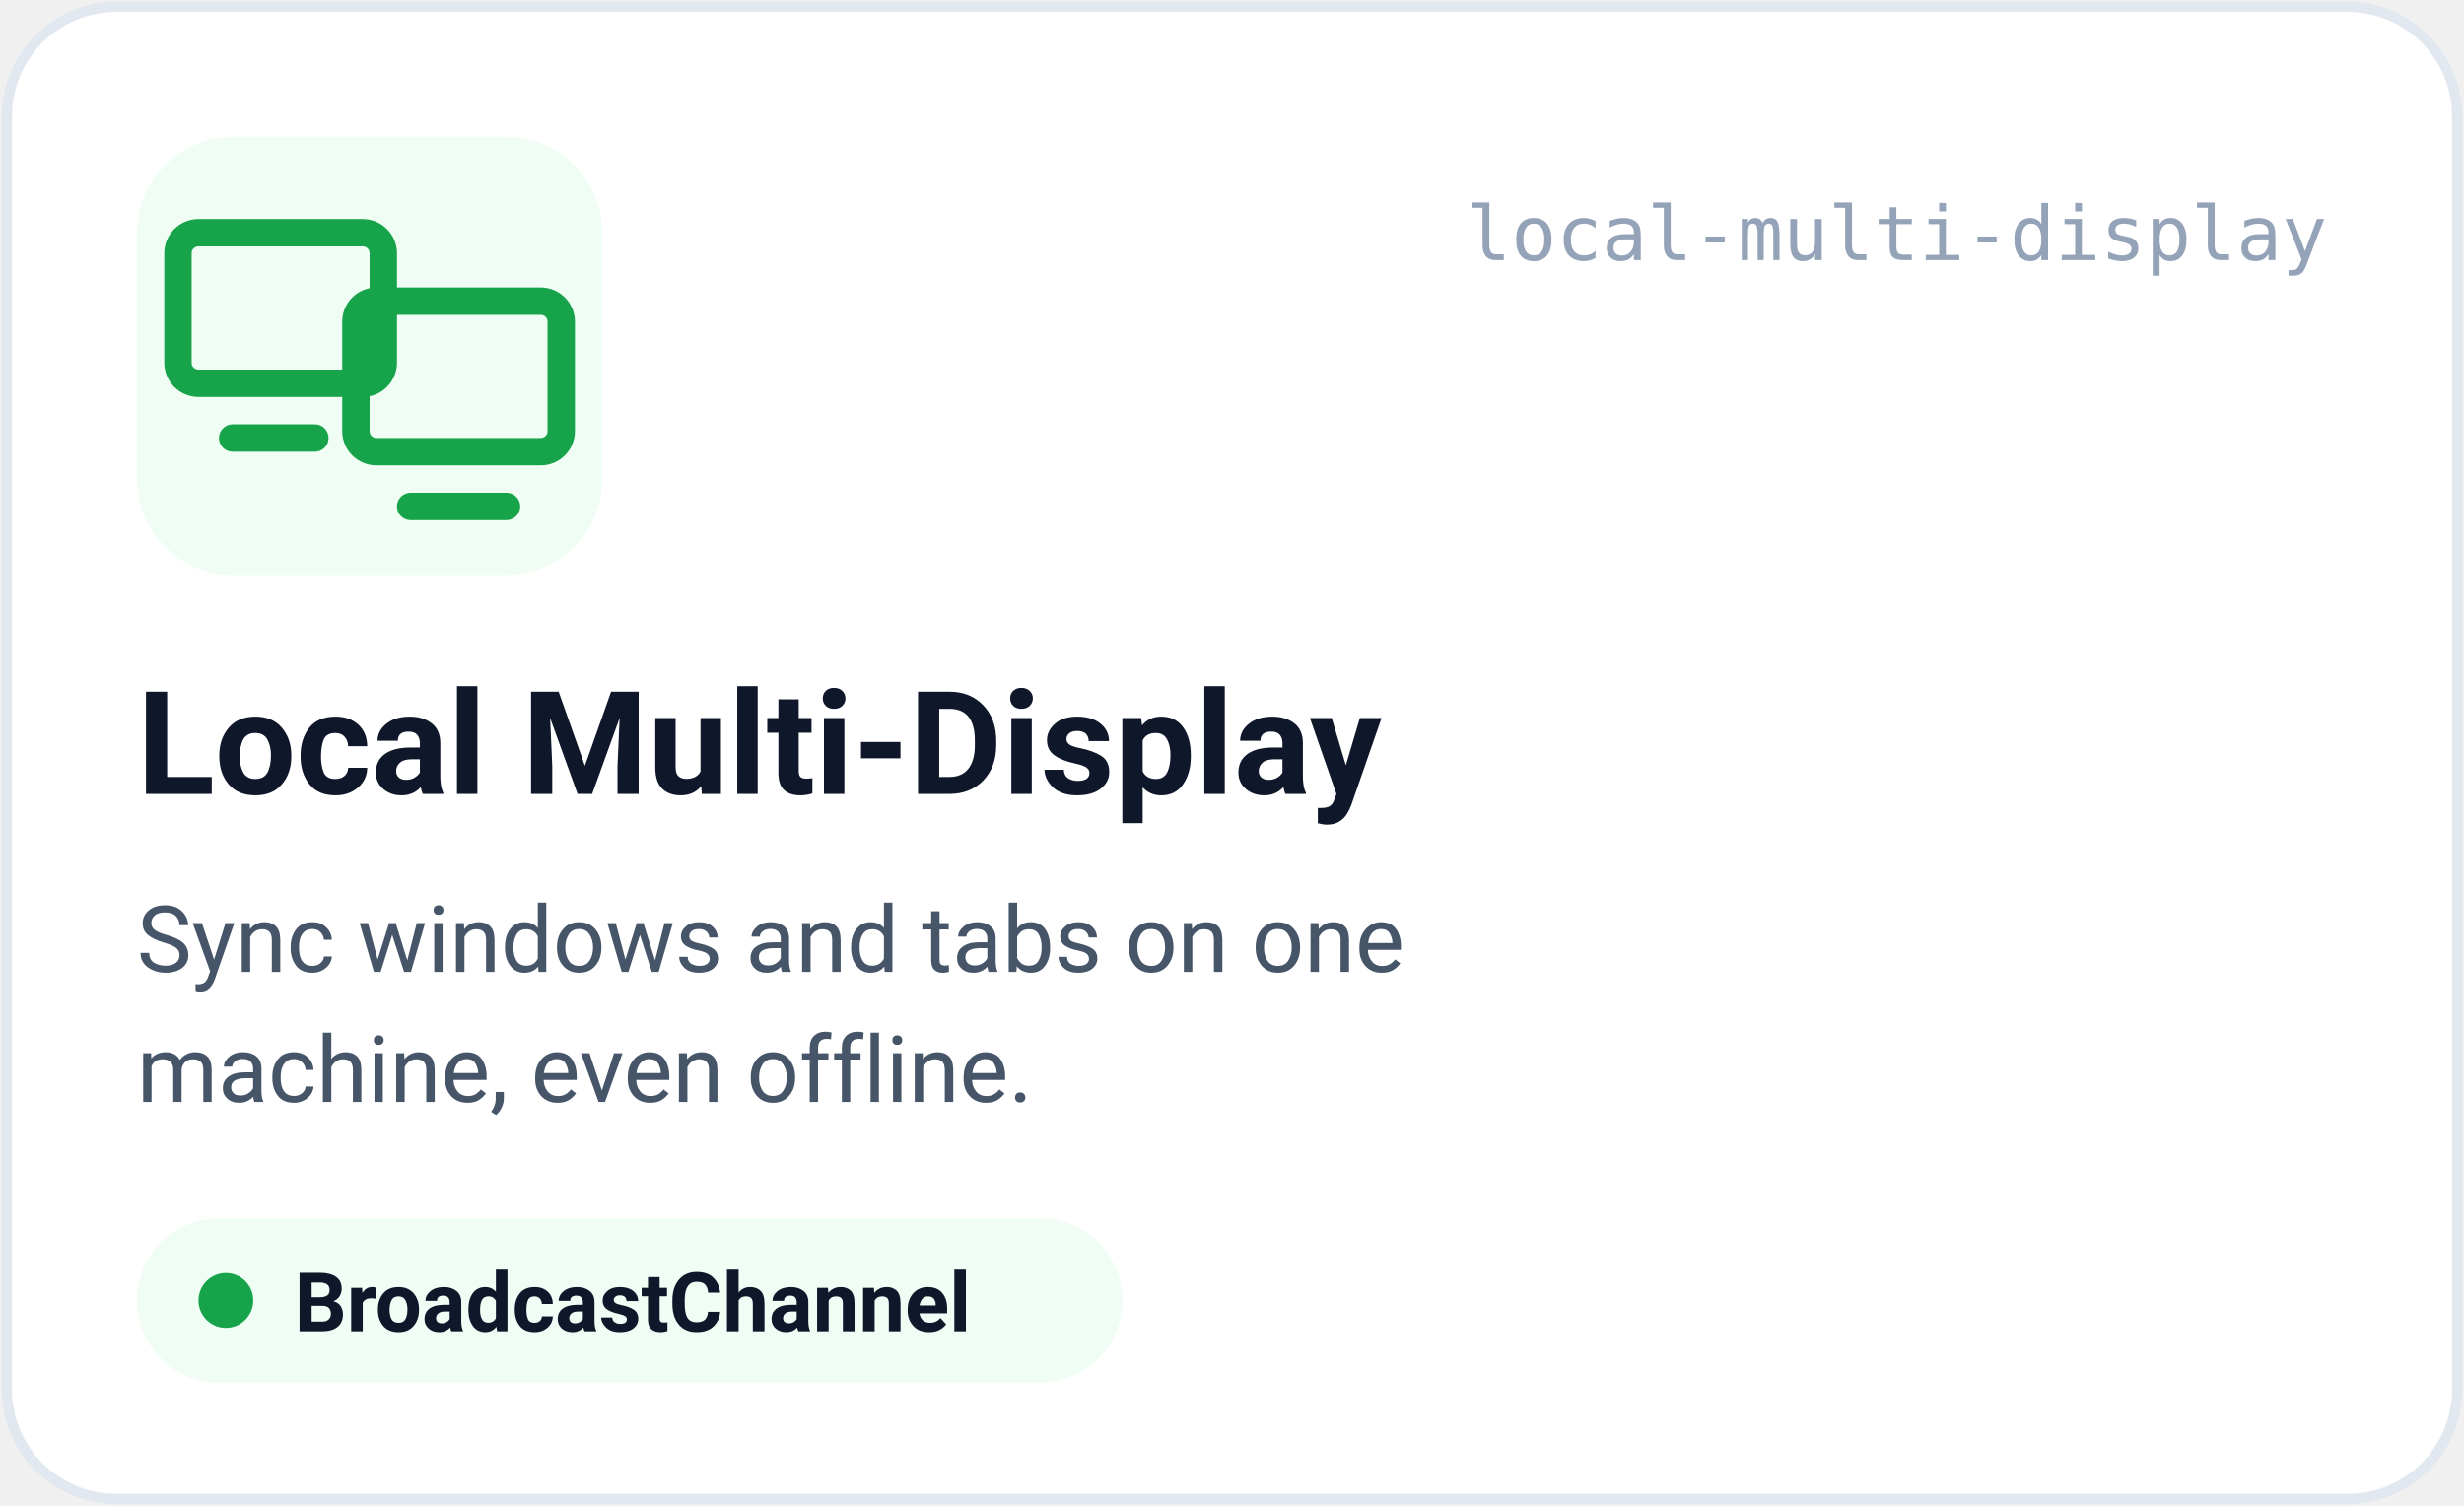
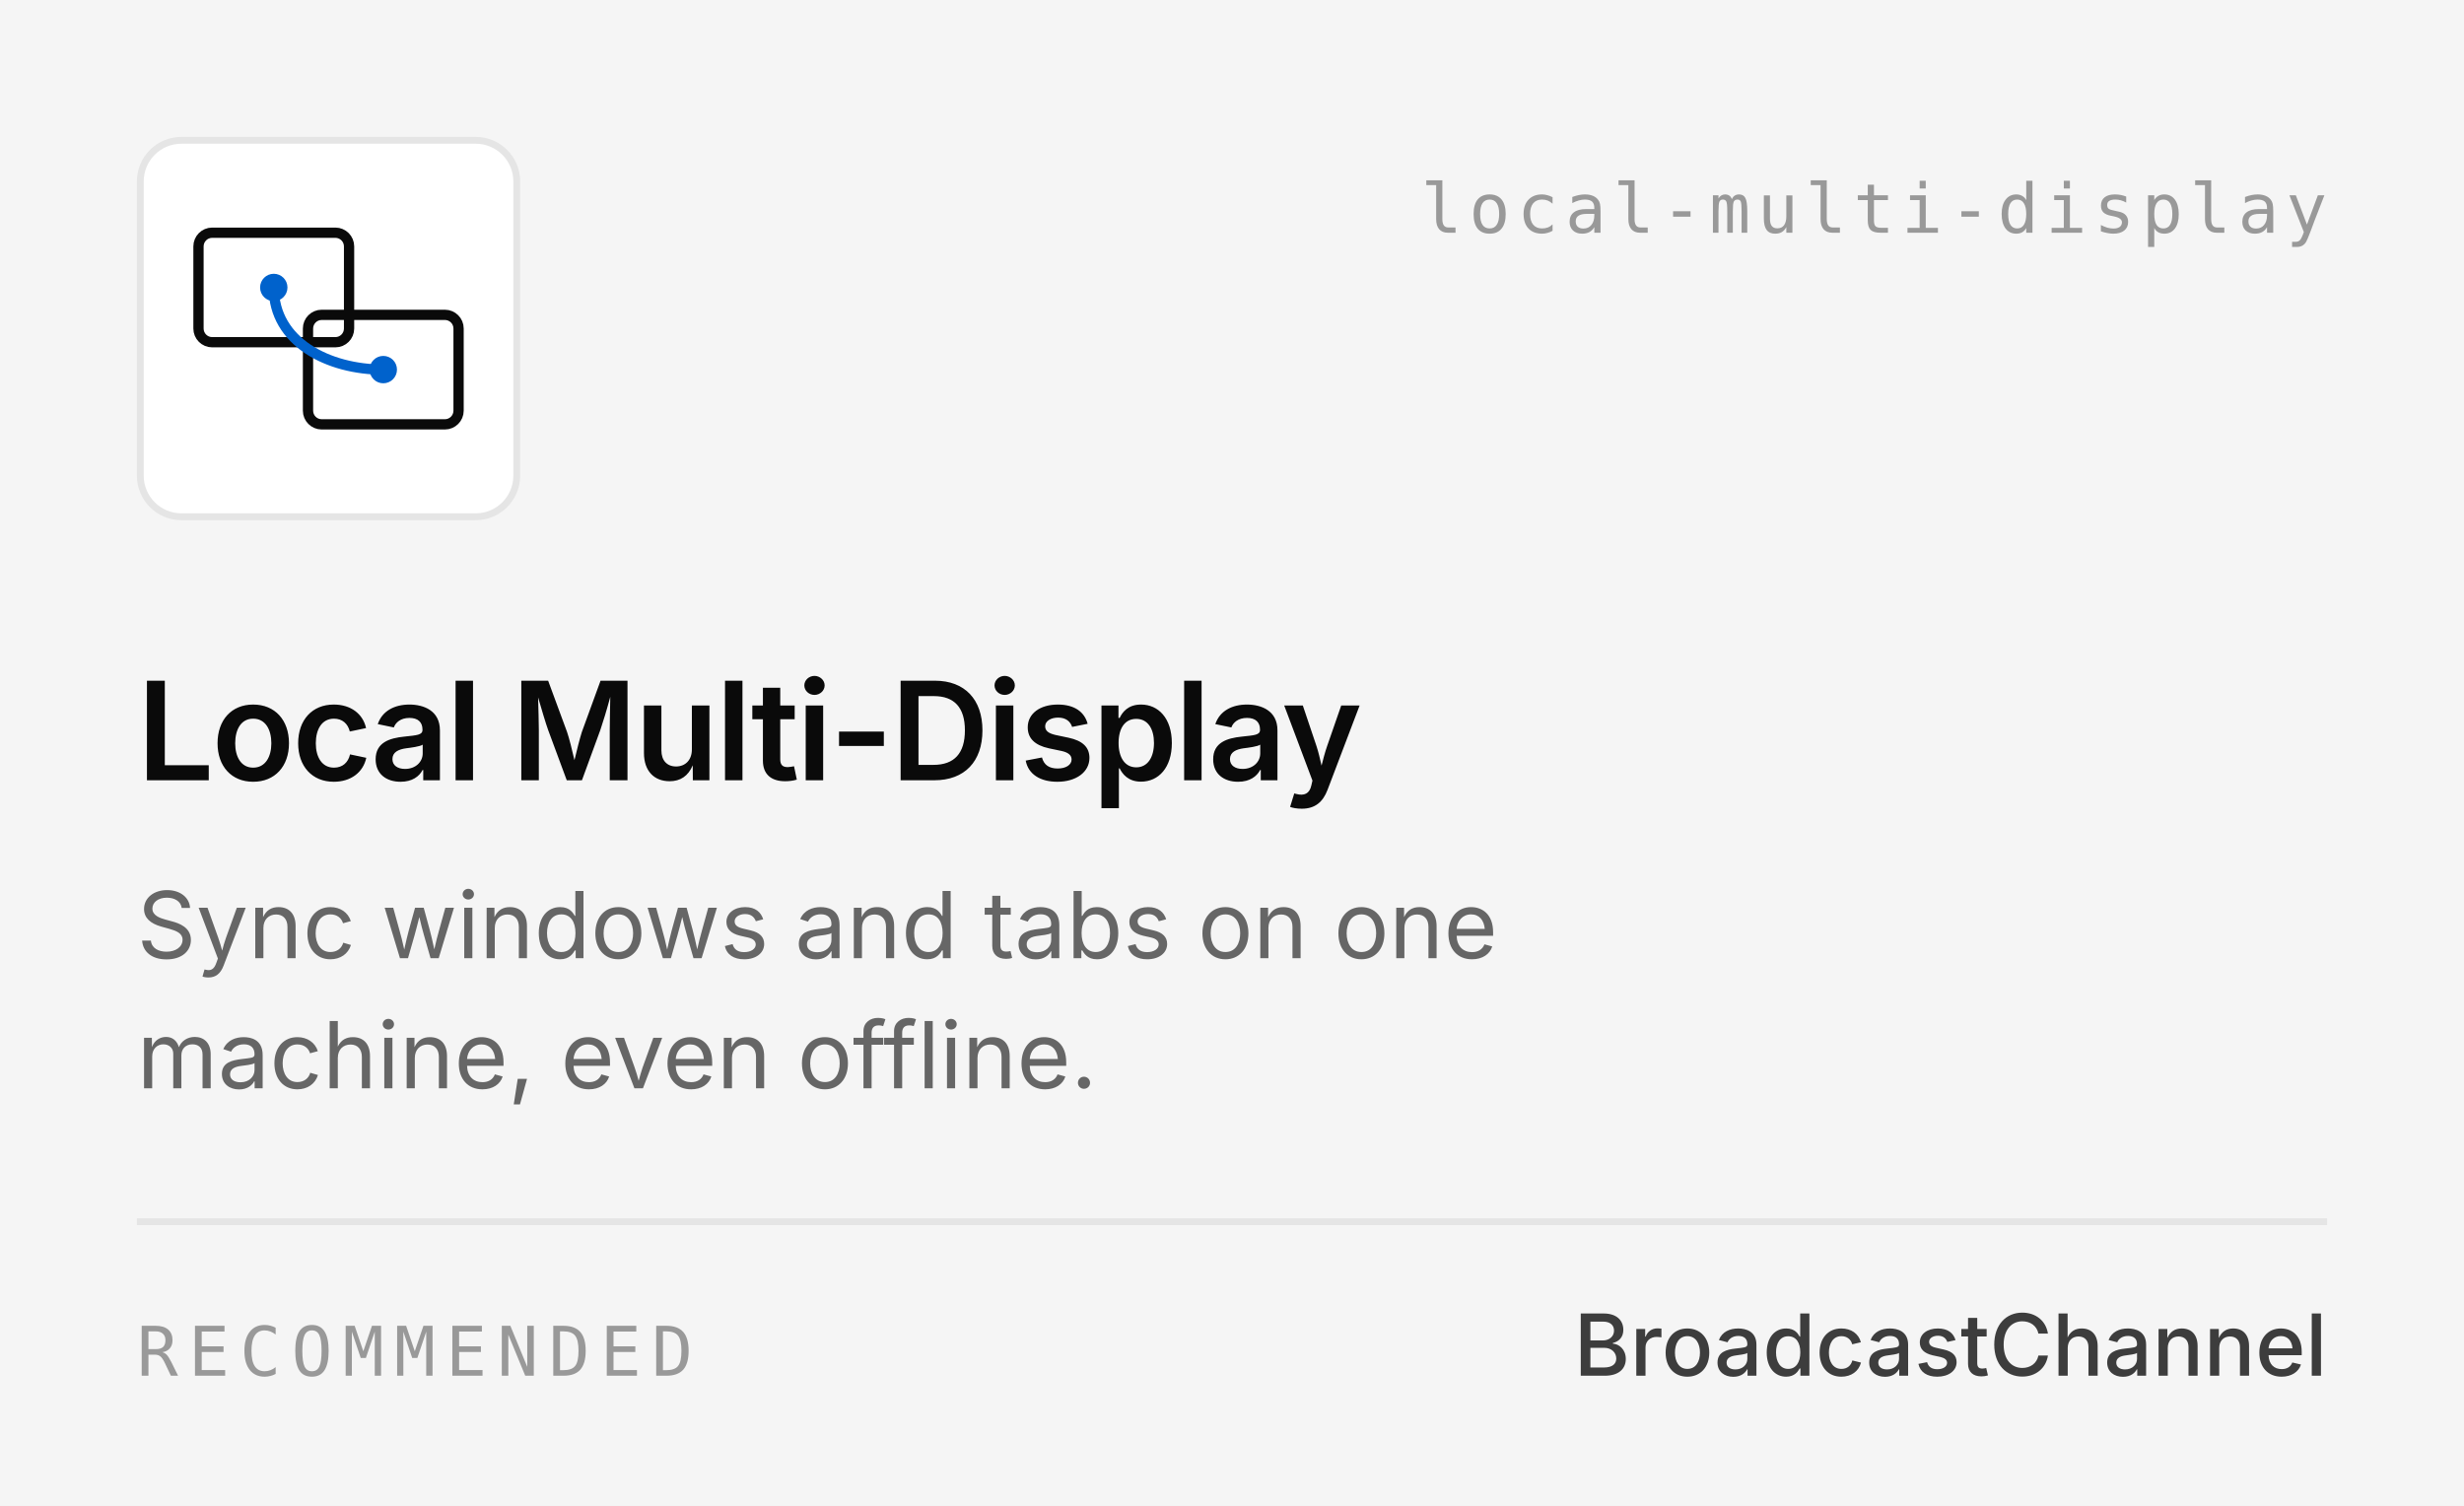
<svg xmlns="http://www.w3.org/2000/svg" viewBox="0 0 360 220" width="360" height="220" role="img" aria-labelledby="title desc">
  <style>
-     .bg{fill:#ffffff}.edge{stroke:#e2e8f0}.ink{fill:#0f172a}.muted{fill:#475569}.faint{fill:#94a3b8}
-     .tint{fill:#f0fdf4}.acc{fill:#16a34a}.acc-s{stroke:#16a34a}.chip{fill:#f0fdf4}
-     text{font-family:-apple-system,BlinkMacSystemFont,"Segoe UI",Roboto,"Helvetica Neue",Arial,"Hiragino Sans","Noto Sans JP",sans-serif}
-     .mono{font-family:ui-monospace,SFMono-Regular,Menlo,Consolas,monospace}
+     .bg{fill:#f5f5f5}.surface{fill:#ffffff}.hair{stroke:#e5e5e5}.strong{stroke:#cfcfcf}
+     .ink{fill:#0a0a0a}.ink-s{stroke:#0a0a0a}.ink2{fill:#3d3d3d}.muted{fill:#666666}.faint{fill:#999999}
+     .acc{fill:#0062cc}.acc-s{stroke:#0062cc}
+     text{font-family:"Outfit",-apple-system,BlinkMacSystemFont,"Segoe UI","Hiragino Sans","Noto Sans JP",sans-serif}
+     .mono{font-family:ui-monospace,SFMono-Regular,Menlo,monospace}
    @media (prefers-color-scheme: dark){
-       .bg{fill:#131a2e}.edge{stroke:#26304a}.ink{fill:#e2e8f0}.muted{fill:#a3b0c5}.faint{fill:#64748b}
-       .tint{fill:#0e2416}.acc{fill:#4ade80}.acc-s{stroke:#4ade80}.chip{fill:#0e2416}
+       .bg{fill:#141414}.surface{fill:#111111}.hair{stroke:#262626}.strong{stroke:#3a3a3a}
+       .ink{fill:#f2f2f2}.ink-s{stroke:#f2f2f2}.ink2{fill:#d4d4d4}.muted{fill:#a3a3a3}.faint{fill:#6b6b6b}
+       .acc{fill:#3b9cff}.acc-s{stroke:#3b9cff}
    }
  </style>
-   <rect class="bg edge" x="1" y="1" width="358" height="218" rx="16" stroke-width="1.5" />
-   <rect class="tint" x="20" y="20" width="68" height="64" rx="14" />
+   <rect class="bg" x="0" y="0" width="360" height="220" rx="0" />
+   <rect class="surface hair" x="20.5" y="20.5" width="55" height="55" rx="6" stroke-width="1" />
  <g transform="translate(20 20)">
-     <g fill="none" class="acc-s" stroke-width="4" stroke-linejoin="round">
-       <rect x="6" y="14" width="30" height="22" rx="3" />
-       <rect x="32" y="24" width="30" height="22" rx="3" />
+     <g class="ink-s" fill="none" stroke-width="1.5" stroke-linejoin="round">
+       <rect x="9" y="14" width="22" height="16" rx="2" />
+       <rect x="25" y="26" width="22" height="16" rx="2" />
    </g>
-     <path d="M14 44 H26 M40 54 H54" class="acc-s" stroke-width="4" stroke-linecap="round" />
+     <path class="acc-s" d="M20 22 C 20 30, 28 34, 36 34" fill="none" stroke-width="1.5" stroke-linecap="round" />
+     <circle class="acc" cx="20" cy="22" r="2" />
+     <circle class="acc" cx="36" cy="34" r="2" />
  </g>
-   <text class="faint mono" x="340" y="38" font-size="11" text-anchor="end">local-multi-display</text>
-   <text class="ink" x="20" y="116" font-size="21" font-weight="700">Local Multi-Display</text>
-   <text class="muted" x="20" y="142" font-size="13.5">Sync windows and tabs on one</text>
-   <text class="muted" x="20" y="161" font-size="13.5">machine, even offline.</text>
-   <rect class="chip" x="20" y="178" width="144" height="24" rx="12" />
-   <circle class="acc" cx="33" cy="190" r="4" />
-   <text class="ink" x="43" y="194.5" font-size="12" font-weight="600">BroadcastChannel</text>
+   <text class="faint mono" x="340" y="34" font-size="10" letter-spacing="1" text-anchor="end">local-multi-display</text>
+   <text class="ink" x="20" y="114" font-size="20" font-weight="600" letter-spacing="-0.4">Local Multi-Display</text>
+   <text class="muted" x="20" y="140" font-size="13.5">Sync windows and tabs on one</text>
+   <text class="muted" x="20" y="159" font-size="13.5">machine, even offline.</text>
+   <path class="hair" d="M20 178.5 H340" stroke-width="1" />
+   <text class="faint mono" x="20" y="201" font-size="10" letter-spacing="1.5">RECOMMENDED</text>
+   <text class="ink2" x="340" y="201" font-size="12.5" font-weight="500" text-anchor="end">BroadcastChannel</text>
</svg>
